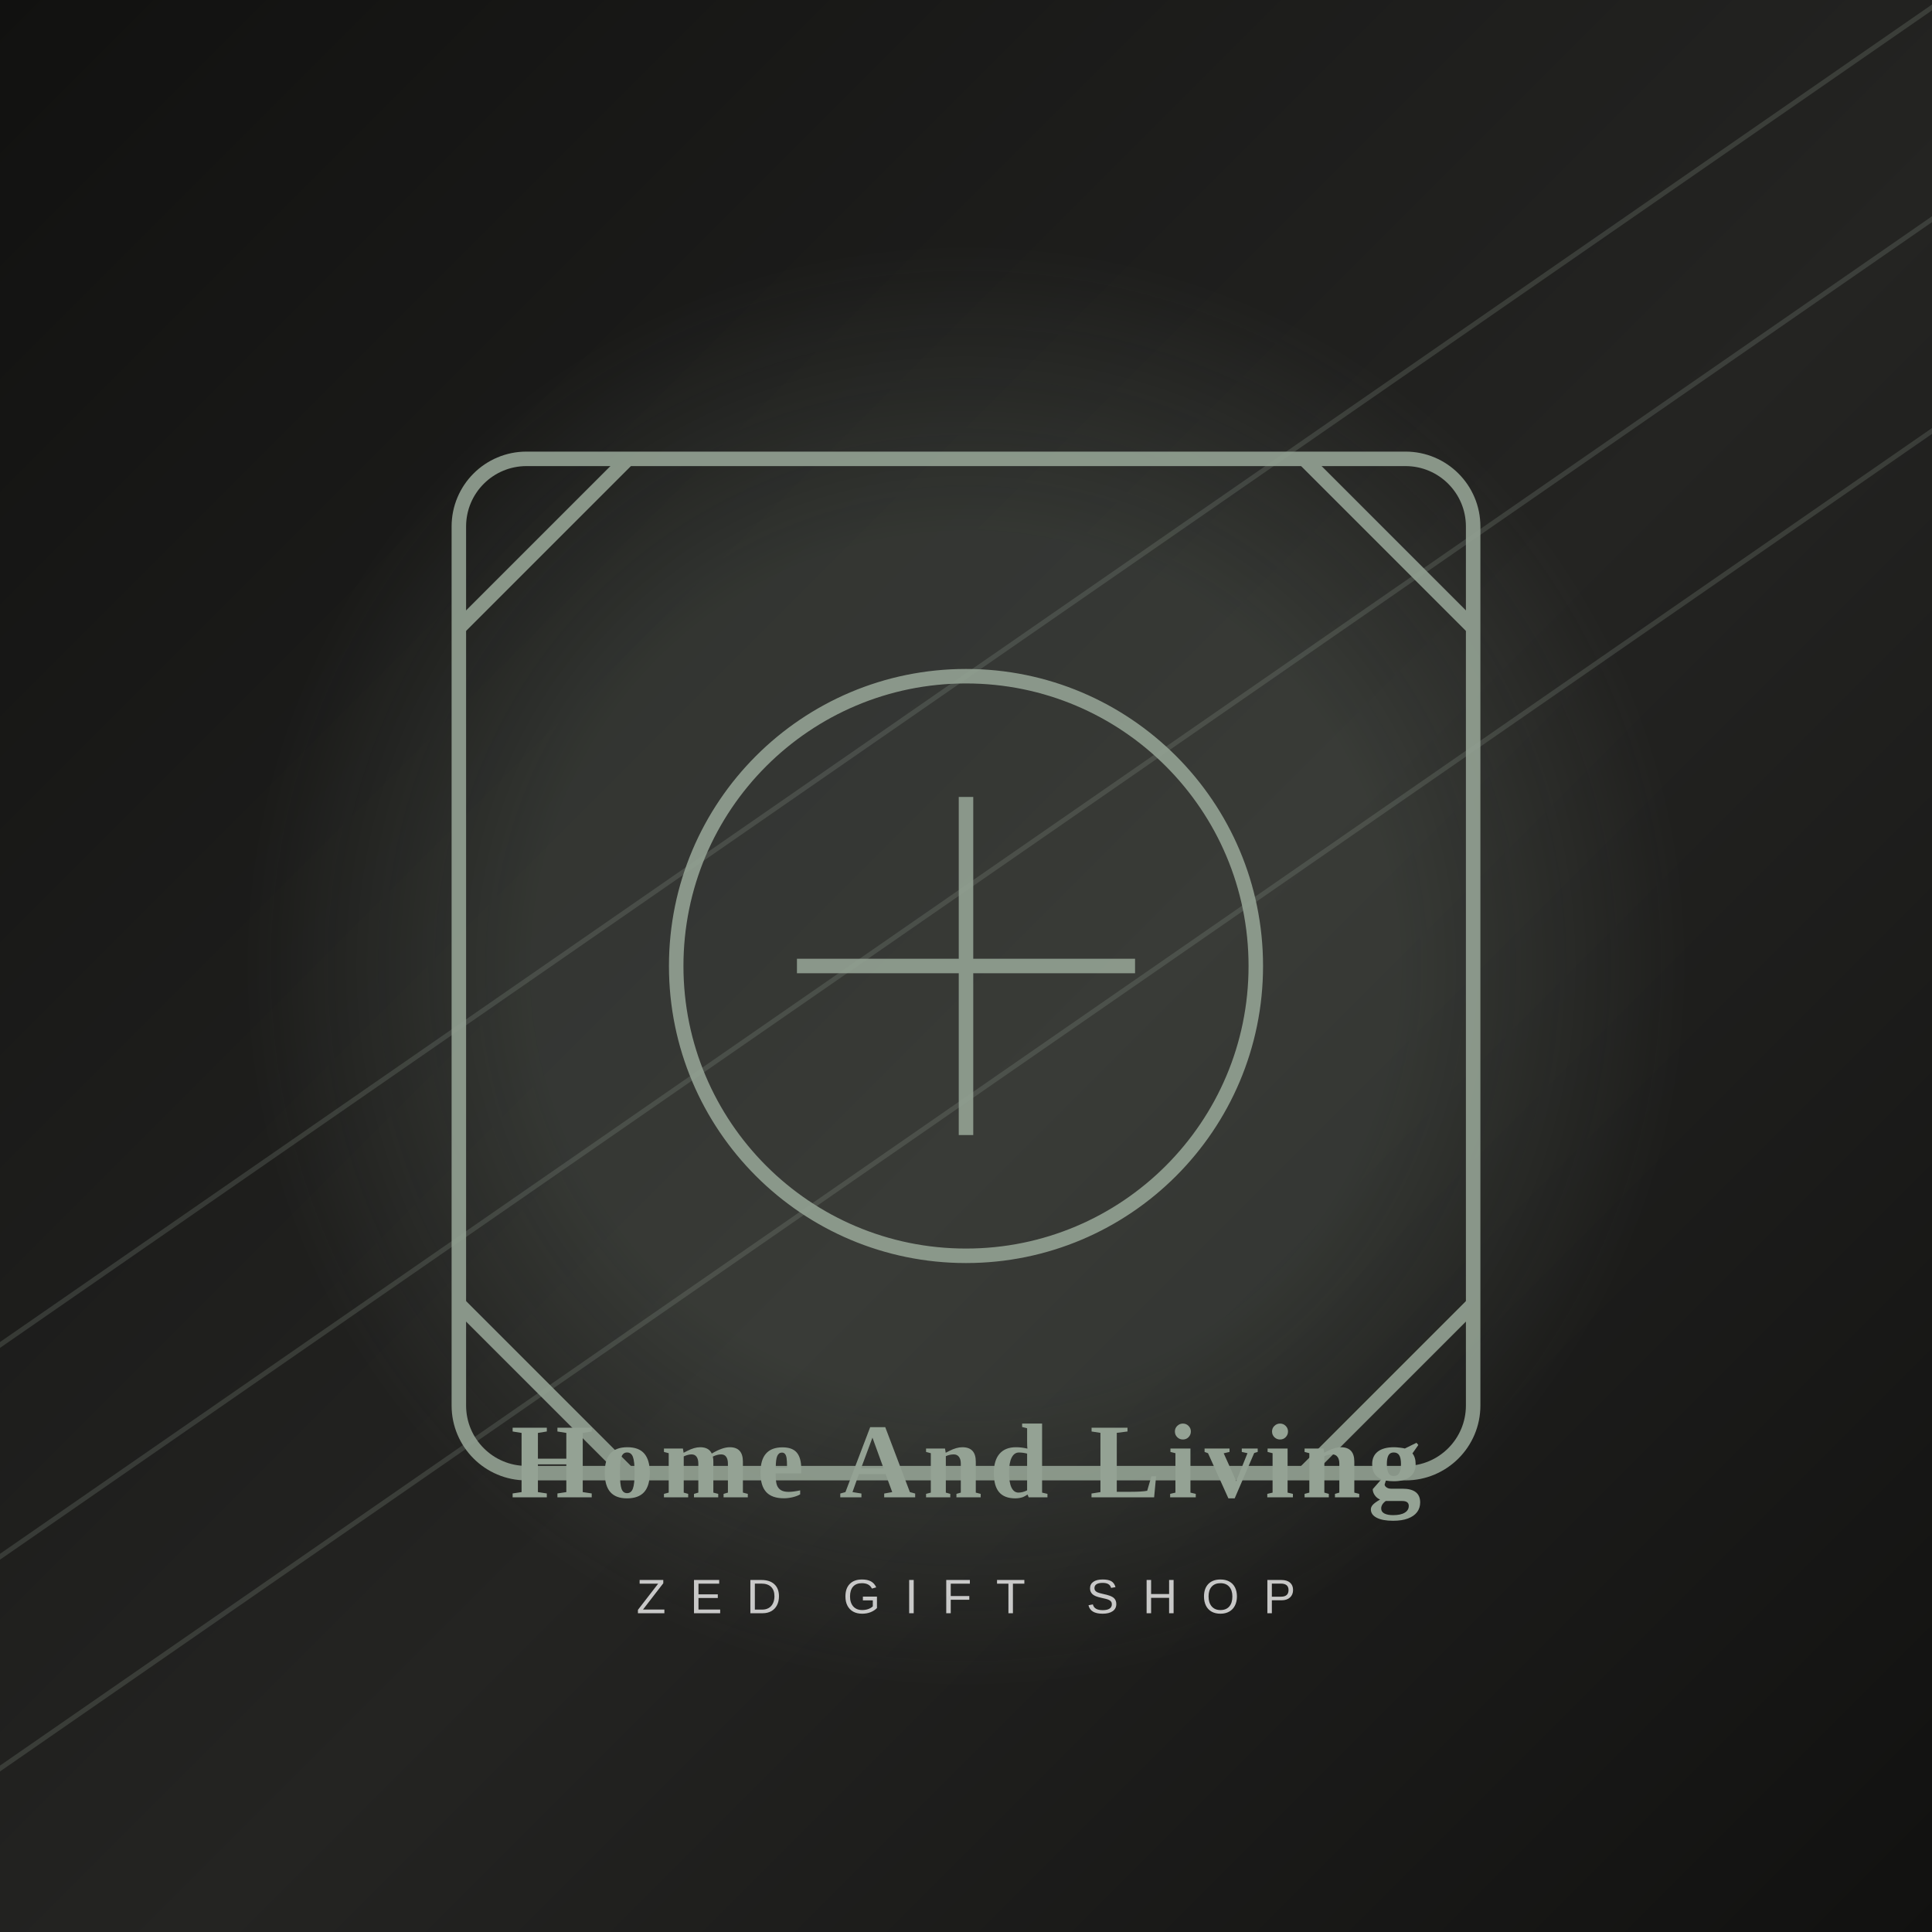
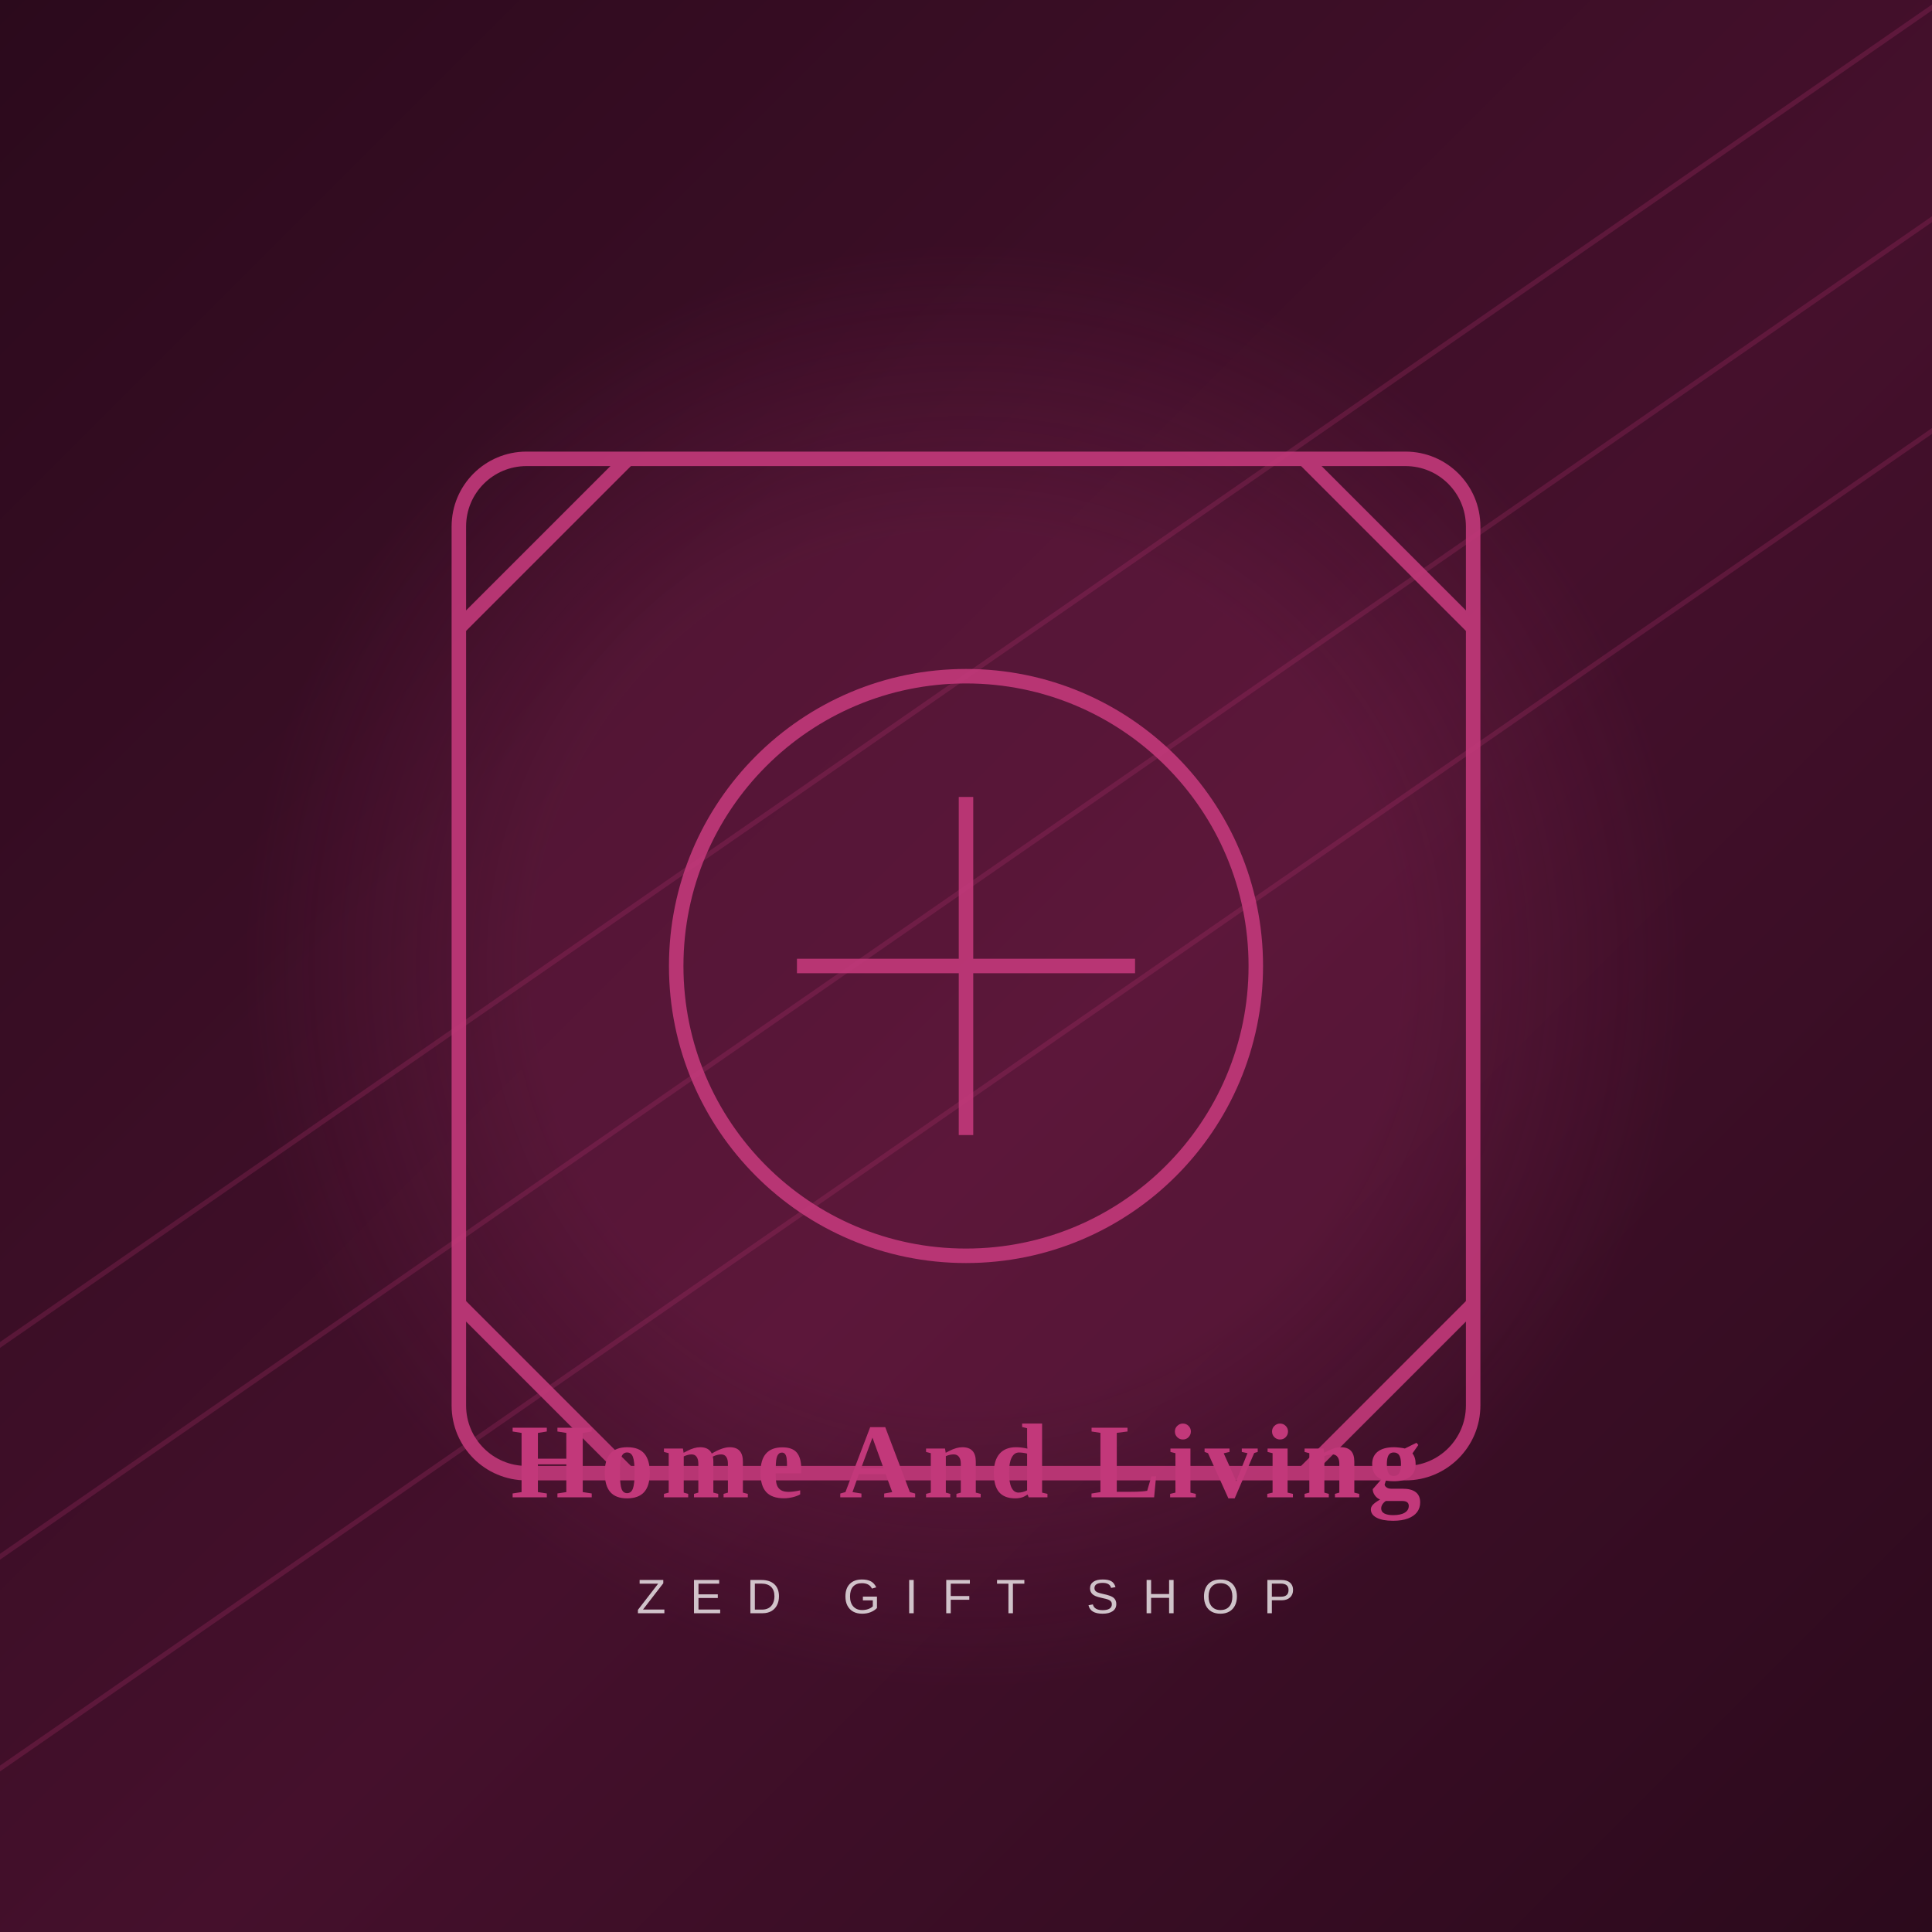
<svg xmlns="http://www.w3.org/2000/svg" width="800" height="800" viewBox="0 0 800 800">
  <defs>
    <linearGradient id="bg" x1="0" y1="0" x2="1" y2="1">
-       <stop offset="0" stop-color="#111110" />
-       <stop offset="0.55" stop-color="#242422" />
-       <stop offset="1" stop-color="#111110" />
+       <stop offset="0" stop-color="#2b0a1c" />
+       <stop offset="0.55" stop-color="#45102c" />
+       <stop offset="1" stop-color="#2b0a1c" />
    </linearGradient>
    <radialGradient id="glow" cx="0.5" cy="0.5" r="0.5">
-       <stop offset="0.6" stop-color="#94a294" stop-opacity="0.18" />
-       <stop offset="1" stop-color="#94a294" stop-opacity="0" />
+       <stop offset="0.6" stop-color="#c2387a" stop-opacity="0.18" />
+       <stop offset="1" stop-color="#c2387a" stop-opacity="0" />
    </radialGradient>
  </defs>
  <rect width="800" height="800" fill="url(#bg)" />
  <circle cx="400" cy="400" r="300" fill="url(#glow)" />
-   <g stroke="#94a294" stroke-opacity="0.22" stroke-width="2">
+   <g stroke="#c2387a" stroke-opacity="0.22" stroke-width="2">
    <path d="M-120 640 L920 -80" />
    <path d="M-80 700 L960 -20" />
    <path d="M-40 760 L1000 40" />
  </g>
-   <g fill="none" stroke="#94a294" stroke-width="6" opacity="0.9">
+   <g fill="none" stroke="#c2387a" stroke-width="6" opacity="0.9">
    <rect x="190" y="190" width="420" height="420" rx="28" />
    <path d="M260 190 L190 260 M540 190 L610 260 M260 610 L190 540 M540 610 L610 540" />
    <circle cx="400" cy="400" r="120" />
    <path d="M400 330 L400 470 M330 400 L470 400" />
  </g>
-   <text x="400" y="620" text-anchor="middle" font-family="Georgia, 'Times New Roman', serif" font-size="44" font-weight="bold" letter-spacing="3" fill="#94a294">Home And Living</text>
+   <text x="400" y="620" text-anchor="middle" font-family="Georgia, 'Times New Roman', serif" font-size="44" font-weight="bold" letter-spacing="3" fill="#c2387a">Home And Living</text>
  <text x="400" y="668" text-anchor="middle" font-family="Arial, sans-serif" font-size="20" letter-spacing="10" fill="#ffffff" fill-opacity="0.75">ZED GIFT SHOP</text>
</svg>
